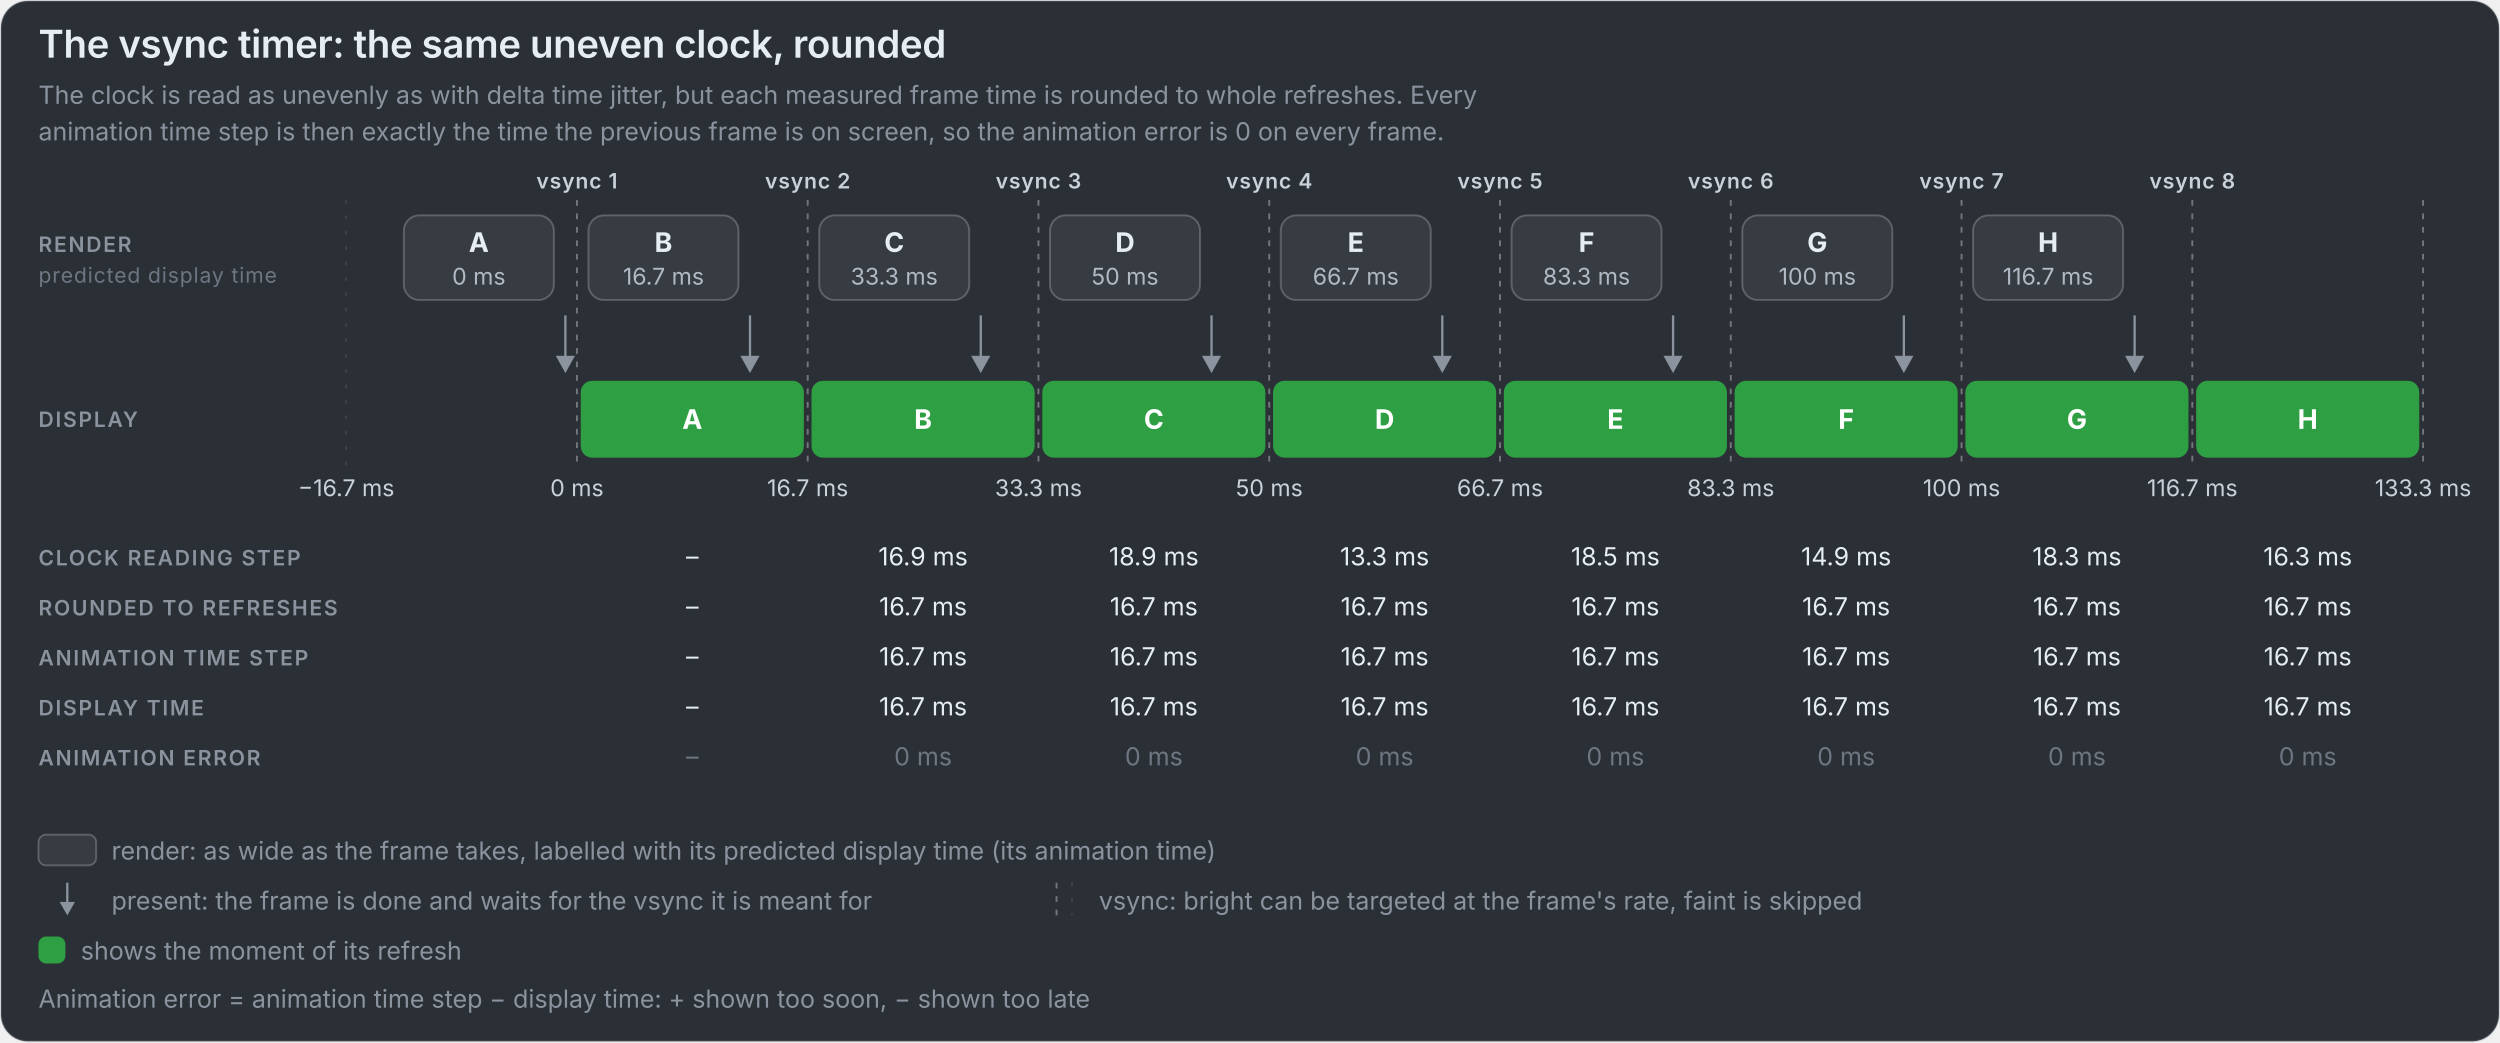
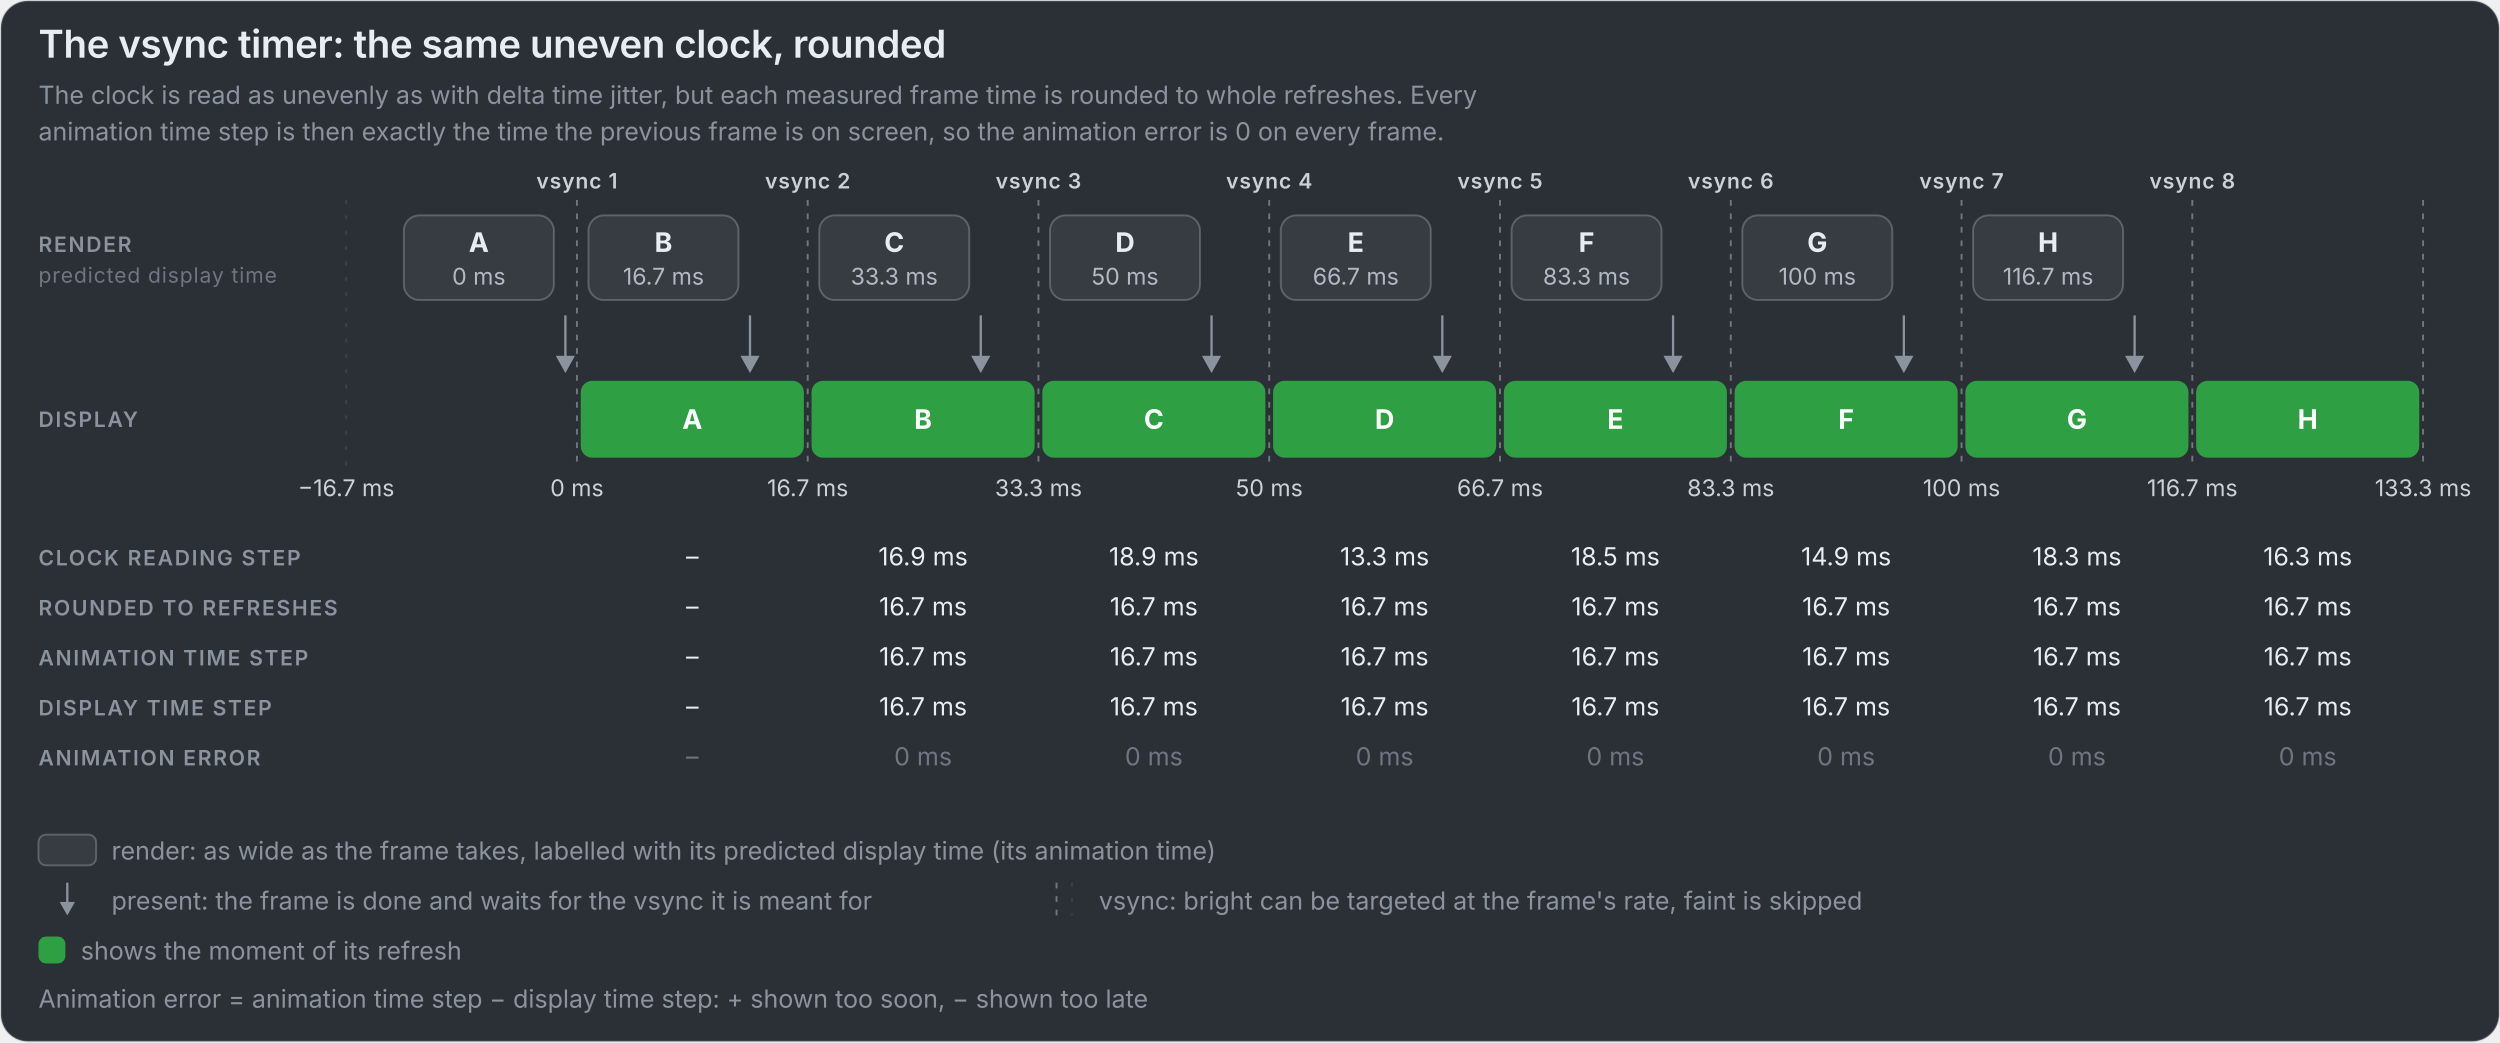
<svg xmlns="http://www.w3.org/2000/svg" width="1300" height="542" viewBox="0 0 1300 542" role="img" aria-label="The vsync timer: the same uneven clock, rounded">
  <style>
  text { font-family: "Segoe UI Variable Text", "Segoe UI", Inter, system-ui, -apple-system, "Helvetica Neue", Arial, sans-serif;
         font-size: 13px; fill: #e6edf3; font-variant-numeric: tabular-nums; }
  .card { fill: #1f242b; fill-opacity: 0.94; stroke: #8b949e; stroke-opacity: 0.25; stroke-width: 1; }
  .title { font-size: 20px; font-weight: 600; letter-spacing: -0.01em; }
  .sub { fill: #8b949e; }
  .label { font-size: 11px; font-weight: 600; letter-spacing: 0.08em; fill: #8b949e; }
  .vsync-n { font-size: 11px; fill: #6e7681; letter-spacing: 0.04em; }
  .axis { font-size: 12px; fill: #c9d1d9; }
  .vsync { stroke: #ffffff; stroke-opacity: 0.34; stroke-width: 1; stroke-dasharray: 3 4; }
  .vsync-skip { stroke: #ffffff; stroke-opacity: 0.09; stroke-width: 1; stroke-dasharray: 2 6; }
  .vsync-target { font-size: 11px; font-weight: 600; fill: #c9d1d9; letter-spacing: 0.04em; }
  .vsync-n-skip { font-size: 11px; fill: #545b64; letter-spacing: 0.04em; }
  .box { fill: #ffffff; fill-opacity: 0.06; stroke: #ffffff; stroke-opacity: 0.22; stroke-width: 1; }
  .frame { font-size: 14px; font-weight: 700; }
  .box-time { fill: #b1bac4; font-size: 12px; }
  .arrow { stroke: #8b949e; stroke-width: 1.2; }
  .arrowhead { fill: #8b949e; }
  .ok { fill: #2ea043; }
  .hold { fill: #2ea043; fill-opacity: 0.45; }
  .again { fill: #d29922; }
  .off { fill: #e5534b; }
  .cell-text { font-size: 14px; font-weight: 700; fill: #ffffff; }
  .dark-text { fill: #1c1f24; }
  .zero { fill: #6e7681; }
  .err { fill: #ff7b72; font-weight: 600; }
  .err-pill { fill: #e5534b; fill-opacity: 0.16; }
  .neutral { fill: #3d444d; }
  .lane { font-size: 15px; font-weight: 600; }
  .same { fill: #7ee787; font-weight: 600; }
</style>
  <rect class="card" x="0.5" y="0.5" width="1299" height="541" rx="14" />
  <text x="20.0" y="30.0" text-anchor="start" class="title">The vsync timer: the same uneven clock, rounded</text>
  <text x="20.0" y="54.0" text-anchor="start" class="sub">The clock is read as unevenly as with delta time jitter, but each measured frame time is rounded to whole refreshes. Every</text>
  <text x="20.0" y="73.0" text-anchor="start" class="sub">animation time step is then exactly the time the previous frame is on screen, so the animation error is 0 on every frame.</text>
  <line class="vsync-skip" x1="180.0" y1="104" x2="180.0" y2="243" />
  <text x="180.0" y="258.0" text-anchor="middle" class="axis">−16.7 ms</text>
  <line class="vsync" x1="300.0" y1="104" x2="300.0" y2="243" />
  <text x="300.0" y="258.0" text-anchor="middle" class="axis">0 ms</text>
  <text x="300.0" y="98.0" text-anchor="middle" class="vsync-target">vsync 1</text>
  <line class="vsync" x1="420.0" y1="104" x2="420.0" y2="243" />
  <text x="420.0" y="258.0" text-anchor="middle" class="axis">16.7 ms</text>
  <text x="420.0" y="98.0" text-anchor="middle" class="vsync-target">vsync 2</text>
  <line class="vsync" x1="540.0" y1="104" x2="540.0" y2="243" />
  <text x="540.0" y="258.0" text-anchor="middle" class="axis">33.3 ms</text>
  <text x="540.0" y="98.0" text-anchor="middle" class="vsync-target">vsync 3</text>
  <line class="vsync" x1="660.0" y1="104" x2="660.0" y2="243" />
  <text x="660.0" y="258.0" text-anchor="middle" class="axis">50 ms</text>
  <text x="660.0" y="98.0" text-anchor="middle" class="vsync-target">vsync 4</text>
  <line class="vsync" x1="780.0" y1="104" x2="780.0" y2="243" />
  <text x="780.0" y="258.0" text-anchor="middle" class="axis">66.7 ms</text>
  <text x="780.0" y="98.0" text-anchor="middle" class="vsync-target">vsync 5</text>
  <line class="vsync" x1="900.0" y1="104" x2="900.0" y2="243" />
  <text x="900.0" y="258.0" text-anchor="middle" class="axis">83.3 ms</text>
  <text x="900.0" y="98.0" text-anchor="middle" class="vsync-target">vsync 6</text>
  <line class="vsync" x1="1020.0" y1="104" x2="1020.0" y2="243" />
  <text x="1020.0" y="258.0" text-anchor="middle" class="axis">100 ms</text>
  <text x="1020.0" y="98.0" text-anchor="middle" class="vsync-target">vsync 7</text>
  <line class="vsync" x1="1140.0" y1="104" x2="1140.0" y2="243" />
  <text x="1140.0" y="258.0" text-anchor="middle" class="axis">116.7 ms</text>
  <text x="1140.0" y="98.0" text-anchor="middle" class="vsync-target">vsync 8</text>
  <line class="vsync" x1="1260.0" y1="104" x2="1260.0" y2="243" />
  <text x="1260.0" y="258.0" text-anchor="middle" class="axis">133.3 ms</text>
  <text x="20.0" y="131.0" text-anchor="start" class="label">RENDER</text>
  <text x="20.0" y="147.0" text-anchor="start" class="vsync-n">predicted display time</text>
  <text x="20.0" y="222.0" text-anchor="start" class="label">DISPLAY</text>
  <text x="20.0" y="294.0" text-anchor="start" class="label">CLOCK READING STEP</text>
  <text x="20.0" y="320.0" text-anchor="start" class="label">ROUNDED TO REFRESHES</text>
  <text x="20.0" y="346.0" text-anchor="start" class="label">ANIMATION TIME STEP</text>
-   <text x="20.0" y="372.0" text-anchor="start" class="label">DISPLAY TIME</text>
+   <text x="20.0" y="372.0" text-anchor="start" class="label">DISPLAY TIME STEP</text>
  <text x="20.0" y="398.0" text-anchor="start" class="label">ANIMATION ERROR</text>
  <rect class="box" x="210.0" y="112" width="78.0" height="44" rx="8" />
  <text x="249.0" y="131.0" text-anchor="middle" class="frame">A</text>
  <text x="249.0" y="148.0" text-anchor="middle" class="box-time">0 ms</text>
  <line class="arrow" x1="294.0" y1="164" x2="294.0" y2="186" />
  <path class="arrowhead" d="M289.0,185 L299.0,185 L294.0,194 z" />
  <rect class="box" x="306.0" y="112" width="78.0" height="44" rx="8" />
  <text x="345.0" y="131.0" text-anchor="middle" class="frame">B</text>
  <text x="345.0" y="148.0" text-anchor="middle" class="box-time">16.7 ms</text>
  <line class="arrow" x1="390.0" y1="164" x2="390.0" y2="186" />
  <path class="arrowhead" d="M385.0,185 L395.0,185 L390.0,194 z" />
  <rect class="box" x="426.0" y="112" width="78.0" height="44" rx="8" />
  <text x="465.0" y="131.0" text-anchor="middle" class="frame">C</text>
  <text x="465.0" y="148.0" text-anchor="middle" class="box-time">33.3 ms</text>
  <line class="arrow" x1="510.0" y1="164" x2="510.0" y2="186" />
  <path class="arrowhead" d="M505.0,185 L515.0,185 L510.0,194 z" />
  <rect class="box" x="546.0" y="112" width="78.0" height="44" rx="8" />
  <text x="585.0" y="131.0" text-anchor="middle" class="frame">D</text>
  <text x="585.0" y="148.0" text-anchor="middle" class="box-time">50 ms</text>
  <line class="arrow" x1="630.0" y1="164" x2="630.0" y2="186" />
  <path class="arrowhead" d="M625.0,185 L635.0,185 L630.0,194 z" />
  <rect class="box" x="666.0" y="112" width="78.0" height="44" rx="8" />
  <text x="705.0" y="131.0" text-anchor="middle" class="frame">E</text>
  <text x="705.0" y="148.0" text-anchor="middle" class="box-time">66.7 ms</text>
  <line class="arrow" x1="750.0" y1="164" x2="750.0" y2="186" />
  <path class="arrowhead" d="M745.0,185 L755.0,185 L750.0,194 z" />
  <rect class="box" x="786.0" y="112" width="78.0" height="44" rx="8" />
  <text x="825.0" y="131.0" text-anchor="middle" class="frame">F</text>
  <text x="825.0" y="148.0" text-anchor="middle" class="box-time">83.3 ms</text>
  <line class="arrow" x1="870.0" y1="164" x2="870.0" y2="186" />
  <path class="arrowhead" d="M865.0,185 L875.0,185 L870.0,194 z" />
  <rect class="box" x="906.0" y="112" width="78.0" height="44" rx="8" />
  <text x="945.0" y="131.0" text-anchor="middle" class="frame">G</text>
  <text x="945.0" y="148.0" text-anchor="middle" class="box-time">100 ms</text>
  <line class="arrow" x1="990.0" y1="164" x2="990.0" y2="186" />
  <path class="arrowhead" d="M985.0,185 L995.0,185 L990.0,194 z" />
  <rect class="box" x="1026.0" y="112" width="78.0" height="44" rx="8" />
  <text x="1065.0" y="131.0" text-anchor="middle" class="frame">H</text>
  <text x="1065.0" y="148.0" text-anchor="middle" class="box-time">116.7 ms</text>
  <line class="arrow" x1="1110.0" y1="164" x2="1110.0" y2="186" />
  <path class="arrowhead" d="M1105.0,185 L1115.0,185 L1110.0,194 z" />
  <rect class="ok" x="302.0" y="198" width="116.0" height="40" rx="6" />
  <text x="360.0" y="223.0" text-anchor="middle" class="cell-text">A</text>
  <text x="360.0" y="294.0" text-anchor="middle">–</text>
  <text x="360.0" y="320.0" text-anchor="middle">–</text>
  <text x="360.0" y="346.0" text-anchor="middle">–</text>
  <text x="360.0" y="372.0" text-anchor="middle">–</text>
  <text x="360.0" y="398.0" text-anchor="middle" class="zero">–</text>
  <rect class="ok" x="422.0" y="198" width="116.0" height="40" rx="6" />
  <text x="480.0" y="223.0" text-anchor="middle" class="cell-text">B</text>
  <text x="480.0" y="294.0" text-anchor="middle">16.9 ms</text>
  <text x="480.0" y="320.0" text-anchor="middle">16.7 ms</text>
  <text x="480.0" y="346.0" text-anchor="middle">16.7 ms</text>
  <text x="480.0" y="372.0" text-anchor="middle">16.7 ms</text>
  <text x="480.0" y="398.0" text-anchor="middle" class="zero">0 ms</text>
  <rect class="ok" x="542.0" y="198" width="116.0" height="40" rx="6" />
  <text x="600.0" y="223.0" text-anchor="middle" class="cell-text">C</text>
  <text x="600.0" y="294.0" text-anchor="middle">18.9 ms</text>
  <text x="600.0" y="320.0" text-anchor="middle">16.7 ms</text>
  <text x="600.0" y="346.0" text-anchor="middle">16.7 ms</text>
  <text x="600.0" y="372.0" text-anchor="middle">16.7 ms</text>
  <text x="600.0" y="398.0" text-anchor="middle" class="zero">0 ms</text>
  <rect class="ok" x="662.0" y="198" width="116.0" height="40" rx="6" />
  <text x="720.0" y="223.0" text-anchor="middle" class="cell-text">D</text>
  <text x="720.0" y="294.0" text-anchor="middle">13.3 ms</text>
  <text x="720.0" y="320.0" text-anchor="middle">16.7 ms</text>
  <text x="720.0" y="346.0" text-anchor="middle">16.7 ms</text>
  <text x="720.0" y="372.0" text-anchor="middle">16.7 ms</text>
  <text x="720.0" y="398.0" text-anchor="middle" class="zero">0 ms</text>
  <rect class="ok" x="782.0" y="198" width="116.0" height="40" rx="6" />
  <text x="840.0" y="223.0" text-anchor="middle" class="cell-text">E</text>
  <text x="840.0" y="294.0" text-anchor="middle">18.5 ms</text>
  <text x="840.0" y="320.0" text-anchor="middle">16.7 ms</text>
  <text x="840.0" y="346.0" text-anchor="middle">16.7 ms</text>
  <text x="840.0" y="372.0" text-anchor="middle">16.7 ms</text>
  <text x="840.0" y="398.0" text-anchor="middle" class="zero">0 ms</text>
  <rect class="ok" x="902.0" y="198" width="116.0" height="40" rx="6" />
  <text x="960.0" y="223.0" text-anchor="middle" class="cell-text">F</text>
  <text x="960.0" y="294.0" text-anchor="middle">14.9 ms</text>
  <text x="960.0" y="320.0" text-anchor="middle">16.7 ms</text>
  <text x="960.0" y="346.0" text-anchor="middle">16.7 ms</text>
  <text x="960.0" y="372.0" text-anchor="middle">16.7 ms</text>
  <text x="960.0" y="398.0" text-anchor="middle" class="zero">0 ms</text>
  <rect class="ok" x="1022.0" y="198" width="116.0" height="40" rx="6" />
  <text x="1080.0" y="223.0" text-anchor="middle" class="cell-text">G</text>
  <text x="1080.0" y="294.0" text-anchor="middle">18.3 ms</text>
  <text x="1080.0" y="320.0" text-anchor="middle">16.7 ms</text>
  <text x="1080.0" y="346.0" text-anchor="middle">16.7 ms</text>
  <text x="1080.0" y="372.0" text-anchor="middle">16.7 ms</text>
  <text x="1080.0" y="398.0" text-anchor="middle" class="zero">0 ms</text>
  <rect class="ok" x="1142.0" y="198" width="116.0" height="40" rx="6" />
  <text x="1200.0" y="223.0" text-anchor="middle" class="cell-text">H</text>
  <text x="1200.0" y="294.0" text-anchor="middle">16.3 ms</text>
  <text x="1200.0" y="320.0" text-anchor="middle">16.7 ms</text>
  <text x="1200.0" y="346.0" text-anchor="middle">16.7 ms</text>
  <text x="1200.0" y="372.0" text-anchor="middle">16.7 ms</text>
  <text x="1200.0" y="398.0" text-anchor="middle" class="zero">0 ms</text>
  <rect class="box" x="20" y="434" width="30" height="16" rx="4" />
  <text x="58.0" y="447.0" text-anchor="start" class="sub">render: as wide as the frame takes, labelled with its predicted display time (its animation time)</text>
  <line class="arrow" x1="35.0" y1="459" x2="35.0" y2="470" />
  <path class="arrowhead" d="M31.0,469 L39.0,469 L35.0,476 z" />
  <text x="58.0" y="473.0" text-anchor="start" class="sub">present: the frame is done and waits for the vsync it is meant for</text>
  <line class="vsync" x1="549.4" y1="459" x2="549.4" y2="476" />
  <line class="vsync-skip" x1="557.4" y1="459" x2="557.4" y2="476" />
  <text x="571.4" y="473.0" text-anchor="start" class="sub">vsync: bright can be targeted at the frame's rate, faint is skipped</text>
  <rect class="ok" x="20.0" y="487" width="14" height="14" rx="4" />
  <text x="42.0" y="499.0" text-anchor="start" class="sub">shows the moment of its refresh</text>
-   <text x="20.0" y="524.0" text-anchor="start" class="sub">Animation error = animation time step − display time: + shown too soon, − shown too late</text>
+   <text x="20.0" y="524.0" text-anchor="start" class="sub">Animation error = animation time step − display time step: + shown too soon, − shown too late</text>
</svg>
